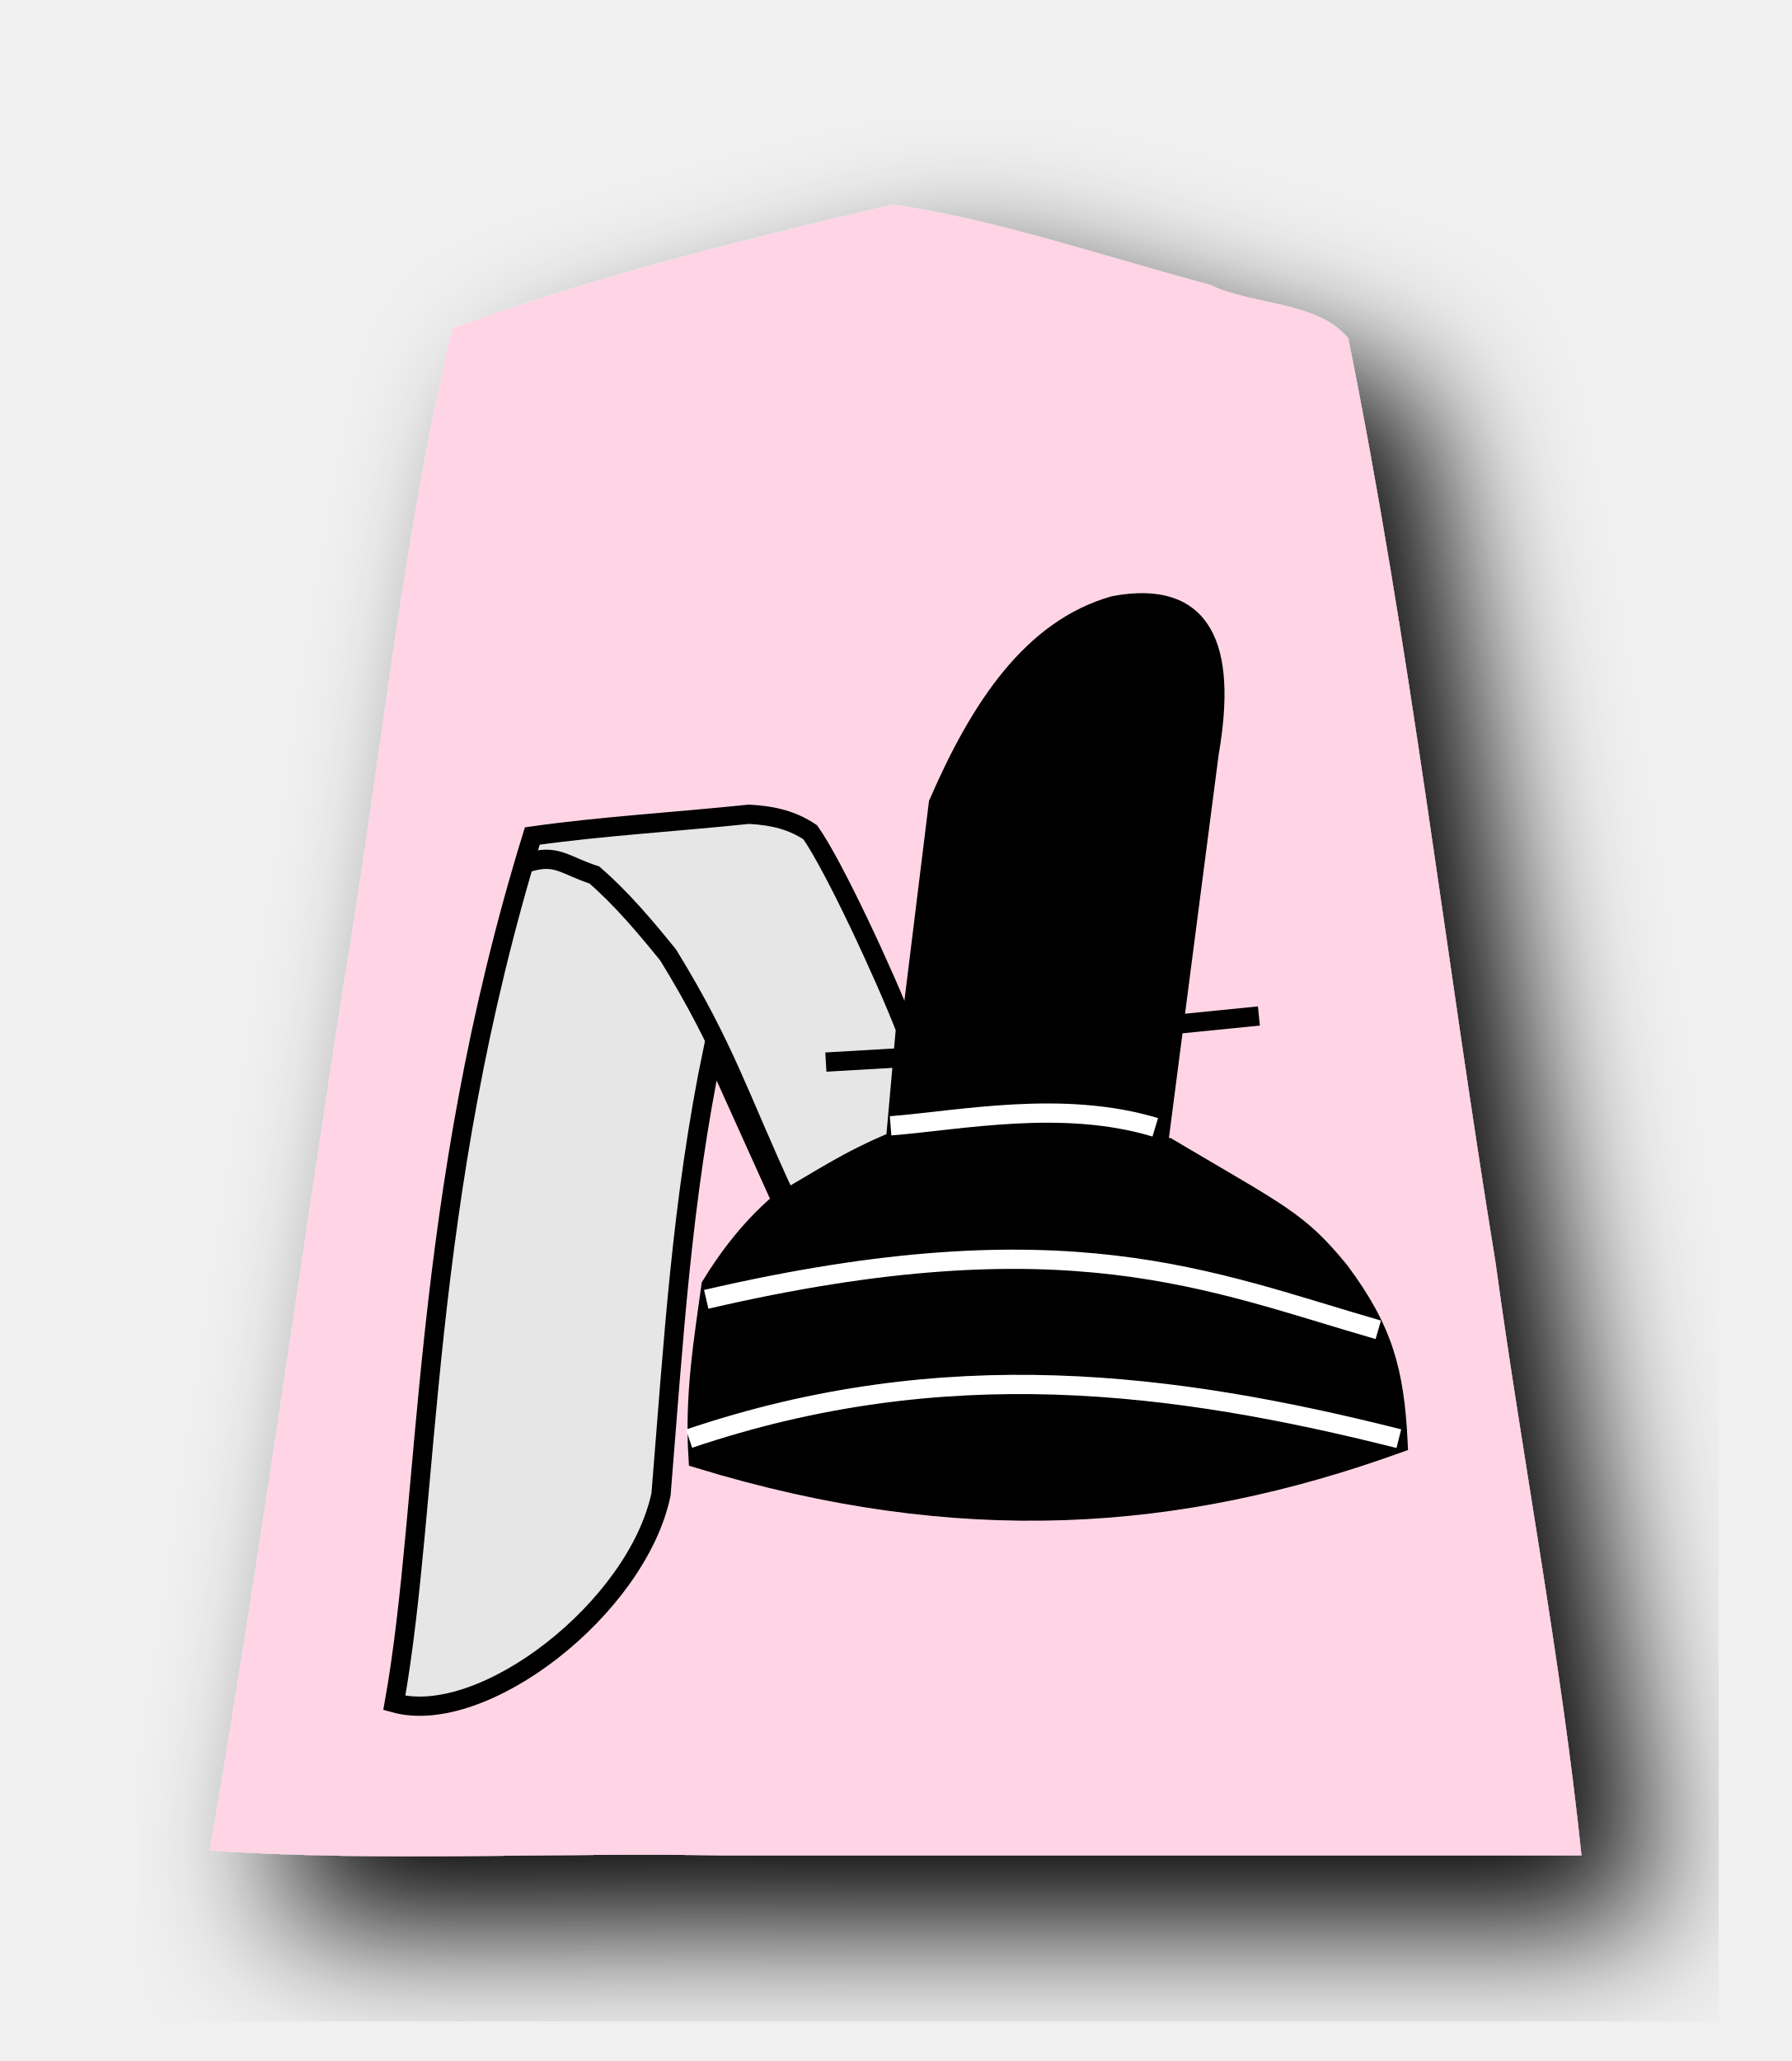
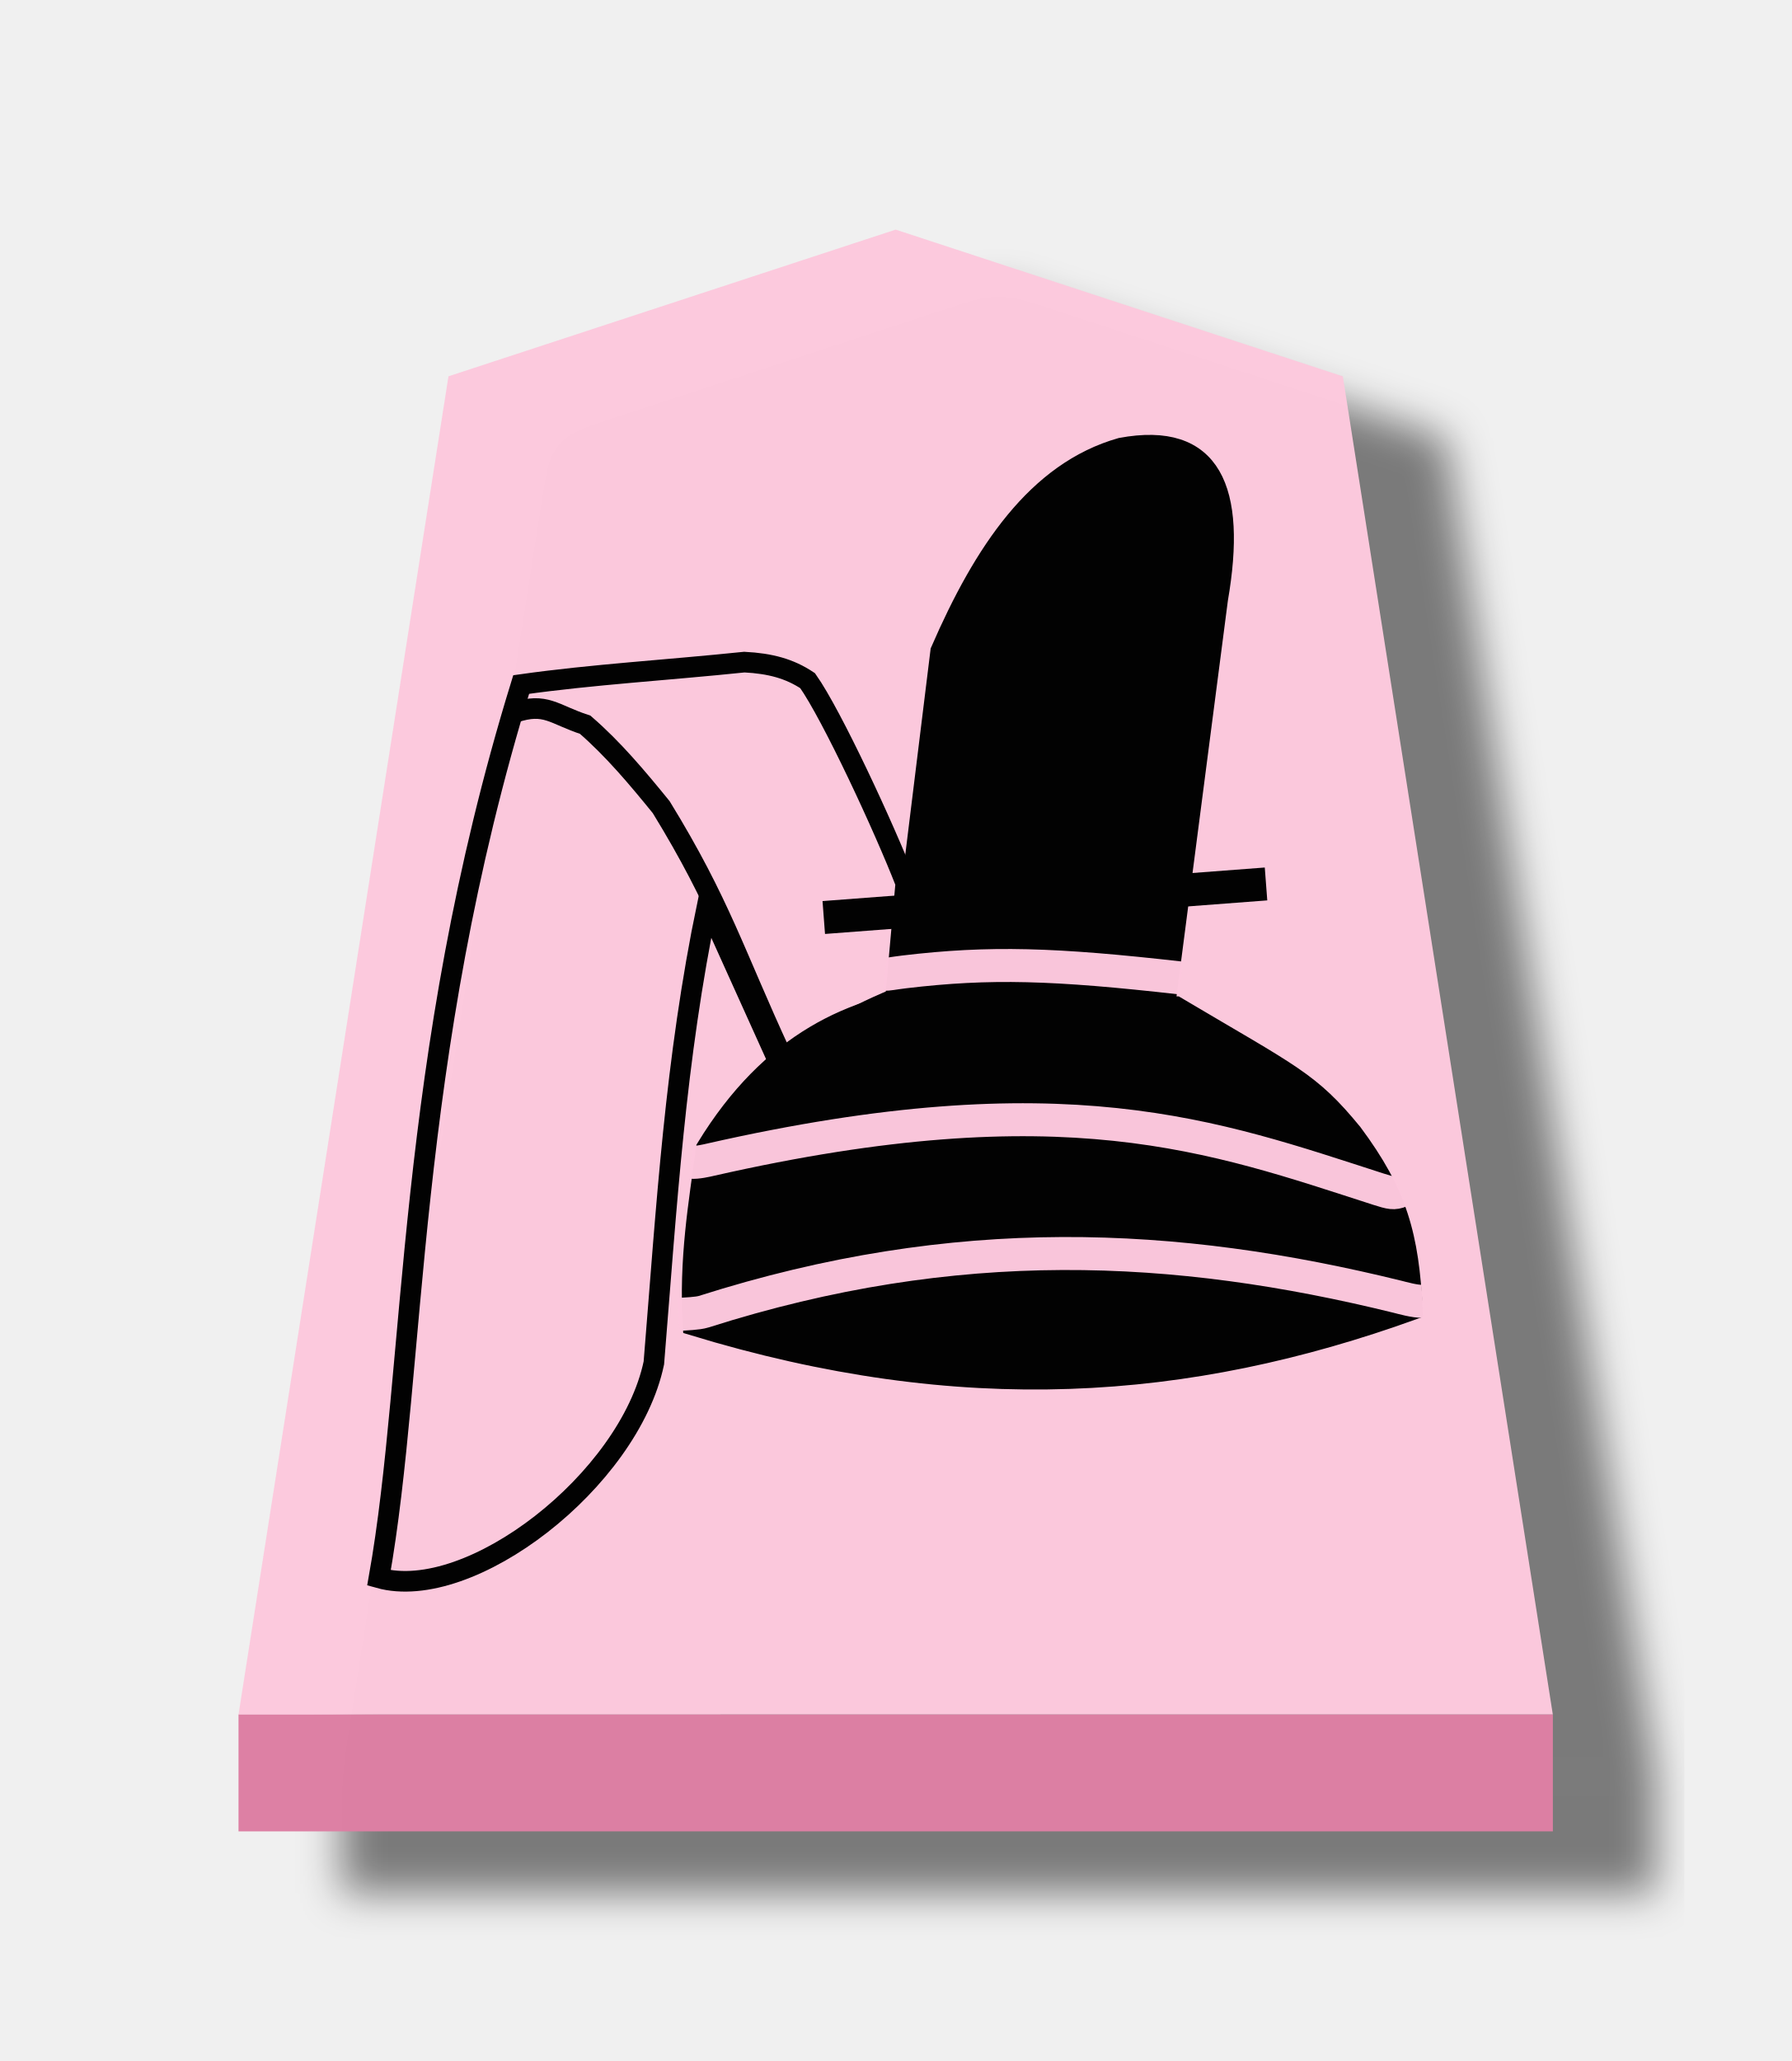
<svg xmlns="http://www.w3.org/2000/svg" width="52.157" height="60" version="1.1" id="svg1717">
  <defs id="defs1721">
    <filter style="color-interpolation-filters:sRGB" id="filter1552">
      <feFlood flood-opacity="0.498" flood-color="rgb(0,0,0)" result="flood" id="feFlood1542" />
      <feComposite in="flood" in2="SourceGraphic" operator="in" result="composite1" id="feComposite1544" />
      <feGaussianBlur in="composite1" stdDeviation="2.5" result="blur" id="feGaussianBlur1546" />
      <feOffset dx="4.57967e-15" dy="4.41314e-15" result="offset" id="feOffset1548" />
      <feComposite in="SourceGraphic" in2="offset" operator="over" result="composite2" id="feComposite1550" />
    </filter>
    <filter style="color-interpolation-filters:sRGB" id="filter1540">
      <feFlood flood-opacity="0.498" flood-color="rgb(0,0,0)" result="flood" id="feFlood1530" />
      <feComposite in="flood" in2="SourceGraphic" operator="in" result="composite1" id="feComposite1532" />
      <feGaussianBlur in="composite1" stdDeviation="2.5" result="blur" id="feGaussianBlur1534" />
      <feOffset dx="4.57967e-15" dy="4.41314e-15" result="offset" id="feOffset1536" />
      <feComposite in="SourceGraphic" in2="offset" operator="over" result="composite2" id="feComposite1538" />
    </filter>
    <filter id="drop-shadow-9">
      <feGaussianBlur in="SourceAlpha" result="blur" stdDeviation="2" id="feGaussianBlur5056" />
      <feOffset result="offsetBlur" dx="2" dy="2" id="feOffset5058" />
      <feBlend in="SourceGraphic" in2="offsetBlur" mode="normal" id="feBlend5060" />
    </filter>
    <filter id="drop-shadow-2">
      <feGaussianBlur in="SourceAlpha" result="blur" stdDeviation="2" id="feGaussianBlur6807" />
      <feOffset result="offsetBlur" dx="2" dy="2" id="feOffset6809" />
      <feBlend in="SourceGraphic" in2="offsetBlur" mode="normal" id="feBlend6811" />
    </filter>
    <filter id="drop-shadow-2-8">
      <feGaussianBlur in="SourceAlpha" result="blur" stdDeviation="2" id="feGaussianBlur6807-2" />
      <feOffset result="offsetBlur" dx="2" dy="2" id="feOffset6809-8" />
      <feBlend in="SourceGraphic" in2="offsetBlur" mode="normal" id="feBlend6811-0" />
    </filter>
    <filter id="drop-shadow-6">
      <feGaussianBlur in="SourceAlpha" result="blur" stdDeviation="2" id="feGaussianBlur5056-9" />
      <feOffset result="offsetBlur" dx="2" dy="2" id="feOffset5058-0" />
      <feBlend in="SourceGraphic" in2="offsetBlur" mode="normal" id="feBlend5060-9" />
    </filter>
    <filter id="drop-shadow-27">
      <feGaussianBlur in="SourceAlpha" result="blur" stdDeviation="2" id="feGaussianBlur5056-5" />
      <feOffset result="offsetBlur" dx="2" dy="2" id="feOffset5058-6" />
      <feBlend in="SourceGraphic" in2="offsetBlur" mode="normal" id="feBlend5060-96" />
    </filter>
    <filter id="drop-shadow-2-88">
      <feGaussianBlur in="SourceAlpha" result="blur" stdDeviation="2" id="feGaussianBlur6807-1" />
      <feOffset result="offsetBlur" dx="2" dy="2" id="feOffset6809-5" />
      <feBlend in="SourceGraphic" in2="offsetBlur" mode="normal" id="feBlend6811-7" />
    </filter>
    <filter id="drop-shadow-2-6">
      <feGaussianBlur in="SourceAlpha" result="blur" stdDeviation="2" id="feGaussianBlur6807-4" />
      <feOffset result="offsetBlur" dx="2" dy="2" id="feOffset6809-6" />
      <feBlend in="SourceGraphic" in2="offsetBlur" mode="normal" id="feBlend6811-8" />
    </filter>
    <filter id="drop-shadow-62">
      <feGaussianBlur in="SourceAlpha" result="blur" stdDeviation="2" id="feGaussianBlur5056-7" />
      <feOffset result="offsetBlur" dx="2" dy="2" id="feOffset5058-9" />
      <feBlend in="SourceGraphic" in2="offsetBlur" mode="normal" id="feBlend5060-1" />
    </filter>
+     <filter id="drop-shadow-1">
+       <feGaussianBlur in="SourceAlpha" result="blur" stdDeviation="2" id="feGaussianBlur5056-0" />
+       <feOffset result="offsetBlur" dx="2" dy="2" id="feOffset5058-7" />
+       <feBlend in="SourceGraphic" in2="offsetBlur" mode="normal" id="feBlend5060-4" />
+     </filter>
+     <filter id="drop-shadow-2-67">
+       <feGaussianBlur in="SourceAlpha" result="blur" stdDeviation="2" id="feGaussianBlur6807-7" />
+       <feOffset result="offsetBlur" dx="2" dy="2" id="feOffset6809-4" />
+       <feBlend in="SourceGraphic" in2="offsetBlur" mode="normal" id="feBlend6811-74" />
+     </filter>
+     <filter id="drop-shadow-2-86">
+       <feGaussianBlur in="SourceAlpha" result="blur" stdDeviation="2" id="feGaussianBlur6807-6" />
+       <feOffset result="offsetBlur" dx="2" dy="2" id="feOffset6809-9" />
+       <feBlend in="SourceGraphic" in2="offsetBlur" mode="normal" id="feBlend6811-1" />
+     </filter>
+     <filter id="drop-shadow-22">
+       <feGaussianBlur in="SourceAlpha" result="blur" stdDeviation="2" id="feGaussianBlur5056-0-5" />
+       <feOffset result="offsetBlur" dx="2" dy="2" id="feOffset5058-0-0" />
+       <feBlend in="SourceGraphic" in2="offsetBlur" mode="normal" id="feBlend5060-0" />
+     </filter>
+     <filter id="drop-shadow-2-8-6">
+       <feGaussianBlur in="SourceAlpha" result="blur" stdDeviation="2" id="feGaussianBlur6807-40" />
+       <feOffset result="offsetBlur" dx="2" dy="2" id="feOffset6809-4-3" />
+       <feBlend in="SourceGraphic" in2="offsetBlur" mode="normal" id="feBlend6811-3" />
+     </filter>
+     <filter id="drop-shadow-5">
+       <feGaussianBlur in="SourceAlpha" result="blur" stdDeviation="2" id="feGaussianBlur5056-6" />
+       <feOffset result="offsetBlur" dx="2" dy="2" id="feOffset5058-2" />
+       <feBlend in="SourceGraphic" in2="offsetBlur" mode="normal" id="feBlend5060-8" />
+     </filter>
+     <filter id="drop-shadow-5-9">
+       <feGaussianBlur in="SourceAlpha" result="blur" stdDeviation="2" id="feGaussianBlur5056-6-0" />
+       <feOffset result="offsetBlur" dx="2" dy="2" id="feOffset5058-2-0" />
+       <feBlend in="SourceGraphic" in2="offsetBlur" mode="normal" id="feBlend5060-8-3" />
+     </filter>
+     <filter id="drop-shadow-2-84">
+       <feGaussianBlur in="SourceAlpha" result="blur" stdDeviation="2" id="feGaussianBlur6807-9" />
+       <feOffset result="offsetBlur" dx="2" dy="2" id="feOffset6809-5-9" />
+       <feBlend in="SourceGraphic" in2="offsetBlur" mode="normal" id="feBlend6811-1-9" />
+     </filter>
+     <filter id="drop-shadow-2-84-4">
+       <feGaussianBlur in="SourceAlpha" result="blur" stdDeviation="2" id="feGaussianBlur6807-9-5" />
+       <feOffset result="offsetBlur" dx="2" dy="2" id="feOffset6809-5-7" />
+       <feBlend in="SourceGraphic" in2="offsetBlur" mode="normal" id="feBlend6811-1-1" />
+     </filter>
+     <filter id="drop-shadow-5-1">
+       <feGaussianBlur in="SourceAlpha" result="blur" stdDeviation="2" id="feGaussianBlur5056-6-9" />
+       <feOffset result="offsetBlur" dx="2" dy="2" id="feOffset5058-2-6" />
+       <feBlend in="SourceGraphic" in2="offsetBlur" mode="normal" id="feBlend5060-8-9" />
+     </filter>
+     <filter id="drop-shadow-5-1-3">
+       <feGaussianBlur in="SourceAlpha" result="blur" stdDeviation="2" id="feGaussianBlur5056-6-9-6" />
+       <feOffset result="offsetBlur" dx="2" dy="2" id="feOffset5058-2-6-1" />
+       <feBlend in="SourceGraphic" in2="offsetBlur" mode="normal" id="feBlend5060-8-9-7" />
+     </filter>
+     <filter id="drop-shadow-2-84-1">
+       <feGaussianBlur in="SourceAlpha" result="blur" stdDeviation="2" id="feGaussianBlur6807-9-0" />
+       <feOffset result="offsetBlur" dx="2" dy="2" id="feOffset6809-5-3" />
+       <feBlend in="SourceGraphic" in2="offsetBlur" mode="normal" id="feBlend6811-1-0" />
+     </filter>
+     <filter id="drop-shadow-2-84-1-0">
+       <feGaussianBlur in="SourceAlpha" result="blur" stdDeviation="2" id="feGaussianBlur6807-9-0-0" />
+       <feOffset result="offsetBlur" dx="2" dy="2" id="feOffset6809-5-3-6" />
+       <feBlend in="SourceGraphic" in2="offsetBlur" mode="normal" id="feBlend6811-1-0-3" />
+     </filter>
+     <filter id="drop-shadow-5-1-2">
+       <feGaussianBlur in="SourceAlpha" result="blur" stdDeviation="2" id="feGaussianBlur5056-6-9-8" />
+       <feOffset result="offsetBlur" dx="2" dy="2" id="feOffset5058-2-6-5" />
+       <feBlend in="SourceGraphic" in2="offsetBlur" mode="normal" id="feBlend5060-8-9-1" />
+     </filter>
+     <filter id="drop-shadow-5-1-2-8">
+       <feGaussianBlur in="SourceAlpha" result="blur" stdDeviation="2" id="feGaussianBlur5056-6-9-8-3" />
+       <feOffset result="offsetBlur" dx="2" dy="2" id="feOffset5058-2-6-5-7" />
+       <feBlend in="SourceGraphic" in2="offsetBlur" mode="normal" id="feBlend5060-8-9-1-4" />
+     </filter>
+     <filter id="drop-shadow-2-84-1-0-0">
+       <feGaussianBlur in="SourceAlpha" result="blur" stdDeviation="2" id="feGaussianBlur6807-9-0-9" />
+       <feOffset result="offsetBlur" dx="2" dy="2" id="feOffset6809-5-3-1" />
+       <feBlend in="SourceGraphic" in2="offsetBlur" mode="normal" id="feBlend6811-1-0-0" />
+     </filter>
+     <filter id="drop-shadow-2-84-1-0-1">
+       <feGaussianBlur in="SourceAlpha" result="blur" stdDeviation="2" id="feGaussianBlur6807-9-0-9-0" />
+       <feOffset result="offsetBlur" dx="2" dy="2" id="feOffset6809-5-3-1-2" />
+       <feBlend in="SourceGraphic" in2="offsetBlur" mode="normal" id="feBlend6811-1-0-0-7" />
+     </filter>
+     <filter id="drop-shadow-5-1-1">
+       <feGaussianBlur in="SourceAlpha" result="blur" stdDeviation="2" id="feGaussianBlur5056-6-9-88" />
+       <feOffset result="offsetBlur" dx="2" dy="2" id="feOffset5058-2-6-1-6" />
+       <feBlend in="SourceGraphic" in2="offsetBlur" mode="normal" id="feBlend5060-8-9-5" />
+     </filter>
+     <filter id="drop-shadow-2-84-1-4">
+       <feGaussianBlur in="SourceAlpha" result="blur" stdDeviation="2" id="feGaussianBlur6807-9-0-2" />
+       <feOffset result="offsetBlur" dx="2" dy="2" id="feOffset6809-5-3-5" />
+       <feBlend in="SourceGraphic" in2="offsetBlur" mode="normal" id="feBlend6811-1-0-4" />
+     </filter>
+     <filter style="color-interpolation-filters:sRGB" id="filter4363">
+       <feFlood flood-opacity="0.498" flood-color="rgb(0,0,0)" result="flood" id="feFlood4353" />
+       <feComposite in="flood" in2="SourceGraphic" operator="in" result="composite1" id="feComposite4355" />
+       <feGaussianBlur in="composite1" stdDeviation="1" result="blur" id="feGaussianBlur4357" />
+       <feOffset dx="5" dy="3" result="offset" id="feOffset4359" />
+       <feComposite in="SourceGraphic" in2="offset" operator="over" result="composite2" id="feComposite4361" />
+     </filter>
+     <filter style="color-interpolation-filters:sRGB" id="filter4195">
+       <feFlood flood-opacity="0.498" flood-color="rgb(0,0,0)" result="flood" id="feFlood4185" />
+       <feComposite in="flood" in2="SourceGraphic" operator="in" result="composite1" id="feComposite4187" />
+       <feGaussianBlur in="composite1" stdDeviation="1" result="blur" id="feGaussianBlur4189" />
+       <feOffset dx="5" dy="3" result="offset" id="feOffset4191" />
+       <feComposite in="SourceGraphic" in2="offset" operator="over" result="composite2" id="feComposite4193" />
+     </filter>
+     <filter style="color-interpolation-filters:sRGB" id="filter4459">
+       <feFlood flood-opacity="0.498" flood-color="rgb(0,0,0)" result="flood" id="feFlood4449" />
+       <feComposite in="flood" in2="SourceGraphic" operator="in" result="composite1" id="feComposite4451" />
+       <feGaussianBlur in="composite1" stdDeviation="1" result="blur" id="feGaussianBlur4453" />
+       <feOffset dx="5" dy="3" result="offset" id="feOffset4455" />
+       <feComposite in="SourceGraphic" in2="offset" operator="over" result="composite2" id="feComposite4457" />
+     </filter>
+     <filter style="color-interpolation-filters:sRGB" id="filter4447">
+       <feFlood flood-opacity="0.498" flood-color="rgb(0,0,0)" result="flood" id="feFlood4437" />
+       <feComposite in="flood" in2="SourceGraphic" operator="in" result="composite1" id="feComposite4439" />
+       <feGaussianBlur in="composite1" stdDeviation="1" result="blur" id="feGaussianBlur4441" />
+       <feOffset dx="5" dy="3" result="offset" id="feOffset4443" />
+       <feComposite in="SourceGraphic" in2="offset" operator="over" result="composite2" id="feComposite4445" />
+     </filter>
+     <filter style="color-interpolation-filters:sRGB" id="filter4351">
+       <feFlood flood-opacity="0.498" flood-color="rgb(0,0,0)" result="flood" id="feFlood4341" />
+       <feComposite in="flood" in2="SourceGraphic" operator="in" result="composite1" id="feComposite4343" />
+       <feGaussianBlur in="composite1" stdDeviation="1" result="blur" id="feGaussianBlur4345" />
+       <feOffset dx="5" dy="3" result="offset" id="feOffset4347" />
+       <feComposite in="SourceGraphic" in2="offset" operator="over" result="composite2" id="feComposite4349" />
+     </filter>
+     <filter style="color-interpolation-filters:sRGB" id="filter4207">
+       <feFlood flood-opacity="0.498" flood-color="rgb(0,0,0)" result="flood" id="feFlood4197" />
+       <feComposite in="flood" in2="SourceGraphic" operator="in" result="composite1" id="feComposite4199" />
+       <feGaussianBlur in="composite1" stdDeviation="1" result="blur" id="feGaussianBlur4201" />
+       <feOffset dx="5" dy="3" result="offset" id="feOffset4203" />
+       <feComposite in="SourceGraphic" in2="offset" operator="over" result="composite2" id="feComposite4205" />
+     </filter>
+     <filter style="color-interpolation-filters:sRGB" id="filter4471">
+       <feFlood flood-opacity="0.498" flood-color="rgb(0,0,0)" result="flood" id="feFlood4461" />
+       <feComposite in="flood" in2="SourceGraphic" operator="in" result="composite1" id="feComposite4463" />
+       <feGaussianBlur in="composite1" stdDeviation="1" result="blur" id="feGaussianBlur4465" />
+       <feOffset dx="5" dy="3" result="offset" id="feOffset4467" />
+       <feComposite in="SourceGraphic" in2="offset" operator="over" result="composite2" id="feComposite4469" />
+     </filter>
+     <filter style="color-interpolation-filters:sRGB" id="filter4435">
+       <feFlood flood-opacity="0.498" flood-color="rgb(0,0,0)" result="flood" id="feFlood4425" />
+       <feComposite in="flood" in2="SourceGraphic" operator="in" result="composite1" id="feComposite4427" />
+       <feGaussianBlur in="composite1" stdDeviation="1" result="blur" id="feGaussianBlur4429" />
+       <feOffset dx="5" dy="3" result="offset" id="feOffset4431" />
+       <feComposite in="SourceGraphic" in2="offset" operator="over" result="composite2" id="feComposite4433" />
+     </filter>
+     <filter style="color-interpolation-filters:sRGB" id="filter4339">
+       <feFlood flood-opacity="0.498" flood-color="rgb(0,0,0)" result="flood" id="feFlood4329" />
+       <feComposite in="flood" in2="SourceGraphic" operator="in" result="composite1" id="feComposite4331" />
+       <feGaussianBlur in="composite1" stdDeviation="1" result="blur" id="feGaussianBlur4333" />
+       <feOffset dx="5" dy="3" result="offset" id="feOffset4335" />
+       <feComposite in="SourceGraphic" in2="offset" operator="over" result="composite2" id="feComposite4337" />
+     </filter>
  </defs>
  <filter id="drop-shadow">
    <feGaussianBlur in="SourceAlpha" result="blur" stdDeviation="2" id="feGaussianBlur1692" />
    <feOffset result="offsetBlur" dx="2" dy="2" id="feOffset1694" />
    <feBlend in="SourceGraphic" in2="offsetBlur" mode="normal" id="feBlend1696" />
  </filter>
-   <g transform="translate(-122.9875,-19.93926)" style="display:inline" id="g9344">
-     <g transform="translate(159.948,19.66059)" id="g5859" style="display:inline;fill:#ffd5e5;fill-opacity:1;filter:url(#drop-shadow-62)">
-       <path d="m -10.96,6.237 c -4.319,1 -8.69,2.088 -12.838,3.608 -1.492,6.331 -2.103,12.88 -3.191,19.305 -1.285,8.332 -2.439,16.689 -3.86,24.997 4.847,0.346 10,0.05 14.963,0.148 H 9.085 c -0.585,-5.657 -1.718,-11.523 -2.502,-17.26 -1.462,-8.96 -2.486,-18.012 -4.288,-26.903 -0.885,-1.093 -2.799,-0.957 -4.037,-1.564 -3.053,-0.81 -6.099,-1.875 -9.218,-2.332 z" id="path5857" style="fill:#ffd5e5;fill-opacity:1" />
+   <g transform="translate(-93.7696,4.719842)" style="opacity:0.99" id="g5040">
+     <g style="filter:url(#filter4339)" transform="matrix(0.6,0,0,0.6,-0.2456695,-2.835138)" id="g3995">
+       <g id="g15615" transform="matrix(1.05,0,0,1.05,-10.23349,-5.103334)" style="opacity:1">
+         <g style="fill:#75581b;fill-opacity:1" id="g55026-9" transform="matrix(1.591074,0,0,1.555987,218.8473,1.095373)" />
+         <path d="M 200.371,12.479 179.703,19.258 170,81.098 l 60.742,-2.54e-4 -9.704,-61.838 z" id="path5763-6-7" style="opacity:1;fill:#fcc8dc;fill-opacity:0.992;stroke-width:1.584" />
+         <g transform="matrix(2.121432,0,0,-2.074649,47.17392,584.5108)" id="g31120">
+           <g style="fill:#ffd5e5;fill-opacity:1" id="g5765" transform="matrix(0.75,0,0,-0.75,80.45142,282.088)" />
+         </g>
+       </g>
+       <path id="path1890-5-62" d="m 168.267,80.049 v 5.669 l 63.78,-3.7e-5 v -5.669 z" style="opacity:1;fill:#dc7ea2;fill-opacity:0.992;stroke:none;stroke-width:0.3;stroke-linecap:butt;stroke-linejoin:miter;stroke-miterlimit:4;stroke-dasharray:none;stroke-opacity:1" />
    </g>
-     <g transform="matrix(-0.7005504,0,0,0.7005504,269.8065,-3.838275)" id="g10819-8" style="display:inline">
-       <g style="display:inline;stroke-width:0.6;stroke-miterlimit:4;stroke-dasharray:none" transform="matrix(1.333333,0,0,-1.333333,-0.7292818,396.8507)" id="g2322-6">
-         <path style="fill:none;stroke:#000000;stroke-width:0.6;stroke-linecap:butt;stroke-linejoin:miter;stroke-miterlimit:4;stroke-dasharray:none;stroke-opacity:1" d="m 118.488,240.517 2.675,-0.268" id="path2304-3" />
-         <g id="g2320-0" style="stroke-width:0.6;stroke-miterlimit:4;stroke-dasharray:none">
-           <path style="fill:#000000;stroke:#000000;stroke-width:0.6;stroke-linecap:butt;stroke-linejoin:miter;stroke-miterlimit:4;stroke-dasharray:none;stroke-opacity:1" d="m 114.124,227.219 c 6.709,0.471 12.996,0.068 22.131,7.8e-4 m -0.689,4.893 c -3.946,6.473 -10.013,4.359 -14.242,4.302 -3.534,-2.095 -4.053,-2.265 -5.348,-3.843 -1.369,-1.839 -1.717,-3.117 -1.827,-5.375 6.827,-2.46 13.65,-2.965 21.819,-0.47 0.125,2.005 -0.174,3.706 -0.402,5.386 z" id="path2306-6" />
-           <g transform="matrix(0.3859882,0,0,-0.3859882,-313.6344,292.8076)" id="g2314-8" style="stroke-width:1.554;stroke-miterlimit:4;stroke-dasharray:none">
-             <g transform="translate(29.31297,-3.810686)" id="g2312-7" style="stroke-width:1.554;stroke-miterlimit:4;stroke-dasharray:none">
-               <path style="fill:#e6e6e6;stroke:#000000;stroke-width:1.554;stroke-linecap:butt;stroke-linejoin:miter;stroke-miterlimit:4;stroke-dasharray:none;stroke-opacity:1" d="m 1134.293,141.964 c 2.546,12.293 3.185,23.556 4.198,35.943 1.943,9.214 14.401,18.842 21.54,16.842 -2.932,-16.412 -2.032,-40.456 -11.142,-69.998 -5.61,-0.793 -11.377,-1.122 -17.493,-1.757 -2.038,0.106 -3.542,0.515 -4.954,1.455 -1.896,2.68 -6.004,11.521 -7.692,15.867 l 0.805,9.044 c 3.986,1.632 6.222,3.263 9.188,4.895 z" id="path2310-0" />
-               <path style="fill:none;stroke:#000000;stroke-width:1.554;stroke-linecap:butt;stroke-linejoin:miter;stroke-miterlimit:4;stroke-dasharray:none;stroke-opacity:1" d="m 1128.508,153.787 c 3.687,-7.96 4.77,-11.874 9.407,-19.427 1.879,-2.316 3.789,-4.585 5.961,-6.462 2.47,-0.799 3.083,-1.784 5.553,-0.949" id="path2308-7" />
+     <g transform="matrix(-0.7219523,0,0,0.7219523,244.2771,-34.37734)" id="g10819-8" style="display:inline;opacity:1">
+       <g style="display:inline;stroke-width:0.6;stroke-miterlimit:4;stroke-dasharray:none" transform="matrix(1.333333,0,0,-1.333333,-0.7292818,396.8507)" id="g2322-6-4">
+         <path style="fill:none;stroke:#000000;stroke-width:0.997;stroke-linecap:butt;stroke-linejoin:miter;stroke-miterlimit:4;stroke-dasharray:none;stroke-opacity:1" d="m 118.608,240.095 13.377,-1.015" id="path2304-3-6" />
+         <g id="g2320-0-8" style="stroke-width:0.6;stroke-miterlimit:4;stroke-dasharray:none">
+           <path style="fill:#000000;stroke:#000000;stroke-width:0.561;stroke-linecap:butt;stroke-linejoin:miter;stroke-miterlimit:4;stroke-dasharray:none;stroke-opacity:1" d="m 114.124,227.219 c 6.709,0.471 12.996,0.068 22.131,7.8e-4 m -0.689,4.893 c -3.946,6.473 -10.013,4.359 -14.242,4.302 -3.534,-2.095 -4.053,-2.265 -5.348,-3.843 -1.369,-1.839 -1.717,-3.117 -1.827,-5.375 6.827,-2.46 13.65,-2.965 21.819,-0.47 0.125,2.005 -0.174,3.706 -0.402,5.386 z" id="path2306-6-7" />
+           <g transform="matrix(0.3859882,0,0,-0.3859882,-313.6344,292.8076)" id="g2314-8-6" style="stroke-width:1.554;stroke-miterlimit:4;stroke-dasharray:none">
+             <g transform="translate(29.31297,-3.810686)" id="g2312-7-3" style="stroke-width:1.554;stroke-miterlimit:4;stroke-dasharray:none">
+               <path style="fill:none;stroke:#000000;stroke-width:1.615;stroke-linecap:butt;stroke-linejoin:miter;stroke-miterlimit:4;stroke-dasharray:none;stroke-opacity:1" d="m 1134.293,141.964 c 2.546,12.293 3.185,23.556 4.198,35.943 1.943,9.214 14.401,18.842 21.54,16.842 -2.932,-16.412 -2.032,-40.456 -11.142,-69.998 -5.61,-0.793 -11.377,-1.122 -17.493,-1.757 -2.038,0.106 -3.542,0.515 -4.954,1.455 -1.896,2.68 -6.004,11.521 -7.692,15.867 l 0.805,9.044 c 3.986,1.632 6.222,3.263 9.188,4.895 z" id="path2310-0-9" />
+               <path style="fill:none;stroke:#000000;stroke-width:1.615;stroke-linecap:butt;stroke-linejoin:miter;stroke-miterlimit:4;stroke-dasharray:none;stroke-opacity:1" d="m 1128.508,153.787 c 3.687,-7.96 4.77,-11.874 9.407,-19.427 1.879,-2.316 3.789,-4.585 5.961,-6.462 2.47,-0.799 3.083,-1.784 5.553,-0.949" id="path2308-7-1" />
            </g>
          </g>
-           <path style="fill:#000000;stroke:#000000;stroke-width:0.6;stroke-linecap:butt;stroke-linejoin:miter;stroke-miterlimit:4;stroke-dasharray:none;stroke-opacity:1" d="m 121.635,236.411 -1.596,12.295 c -0.575,3.328 0.189,5.118 2.961,4.602 2.554,-0.726 4.173,-3.159 5.478,-6.164 l 1.298,-10.541 c -4.459,0.424 -5.932,0.117 -8.14,-0.191 z" id="path2316-0" />
-           <path style="fill:none;stroke:#ffffff;stroke-width:0.6;stroke-linecap:butt;stroke-linejoin:miter;stroke-miterlimit:4;stroke-dasharray:none;stroke-opacity:1" d="m 114.767,230.736 c 5.236,1.507 9.717,3.556 20.949,0.95" id="path2318-1" />
+           <path style="fill:#000000;stroke:#000000;stroke-width:0.561;stroke-linecap:butt;stroke-linejoin:miter;stroke-miterlimit:4;stroke-dasharray:none;stroke-opacity:1" d="m 121.635,236.411 -1.596,12.295 c -0.575,3.328 0.189,5.118 2.961,4.602 2.554,-0.726 4.173,-3.159 5.478,-6.164 l 1.298,-10.541 c -4.459,0.424 -5.932,0.117 -8.14,-0.191 z" id="path2316-0-0" />
+           <path style="fill:none;stroke:#fcc7dc;stroke-width:0.997;stroke-linecap:butt;stroke-linejoin:miter;stroke-miterlimit:4;stroke-dasharray:none;stroke-opacity:0.988" d="m 114.546,230.804 c 0.192,-0.076 0.282,-0.062 0.668,0.062 4.965,1.6 9.507,3.317 20.202,0.889 0.1,-0.023 0.41,-0.097 0.587,-0.077" id="path2318-1-4" />
        </g>
-         <path id="path2302-3" d="m 126.314,239.412 5.672,-0.332" style="fill:none;stroke:#000000;stroke-width:0.6;stroke-linecap:butt;stroke-linejoin:miter;stroke-miterlimit:4;stroke-dasharray:none;stroke-opacity:1" />
      </g>
-       <path style="fill:none;stroke:#ffffff;stroke-width:0.8;stroke-linecap:butt;stroke-linejoin:miter;stroke-miterlimit:4;stroke-dasharray:none;stroke-opacity:1" d="m 151.438,93.726 c 9.313,-2.344 18.867,-3.599 29.5,0" id="path2725-6" />
-       <path style="fill:none;stroke:#ffffff;stroke-width:0.8;stroke-linecap:butt;stroke-linejoin:miter;stroke-miterlimit:4;stroke-dasharray:none;stroke-opacity:1" d="m 161.562,80.788 c 3.843,-1.158 8.042,-0.299 11,-0.062" id="path2727-0" />
+       <path style="fill:none;stroke:#fcc7dc;stroke-width:1.33;stroke-linecap:butt;stroke-linejoin:miter;stroke-miterlimit:4;stroke-dasharray:none;stroke-opacity:0.988" d="m 151.095,93.551 c 0.279,0.024 0.88,-0.147 1.001,-0.177 8.975,-2.211 17.801,-2.648 27.993,0.597 0.252,0.08 0.756,0.091 1.026,0.112" id="path2725-6-0" />
+       <path style="fill:none;stroke:#fcc7dc;stroke-width:1.33;stroke-linecap:butt;stroke-linejoin:miter;stroke-miterlimit:4;stroke-dasharray:none;stroke-opacity:0.988" d="m 160.836,80.518 c 5.121,-0.58 7.717,-0.659 11.166,-0.248 0.44,0.052 0.662,0.107 0.79,0.092" id="path2727-0-4" />
    </g>
  </g>
</svg>
